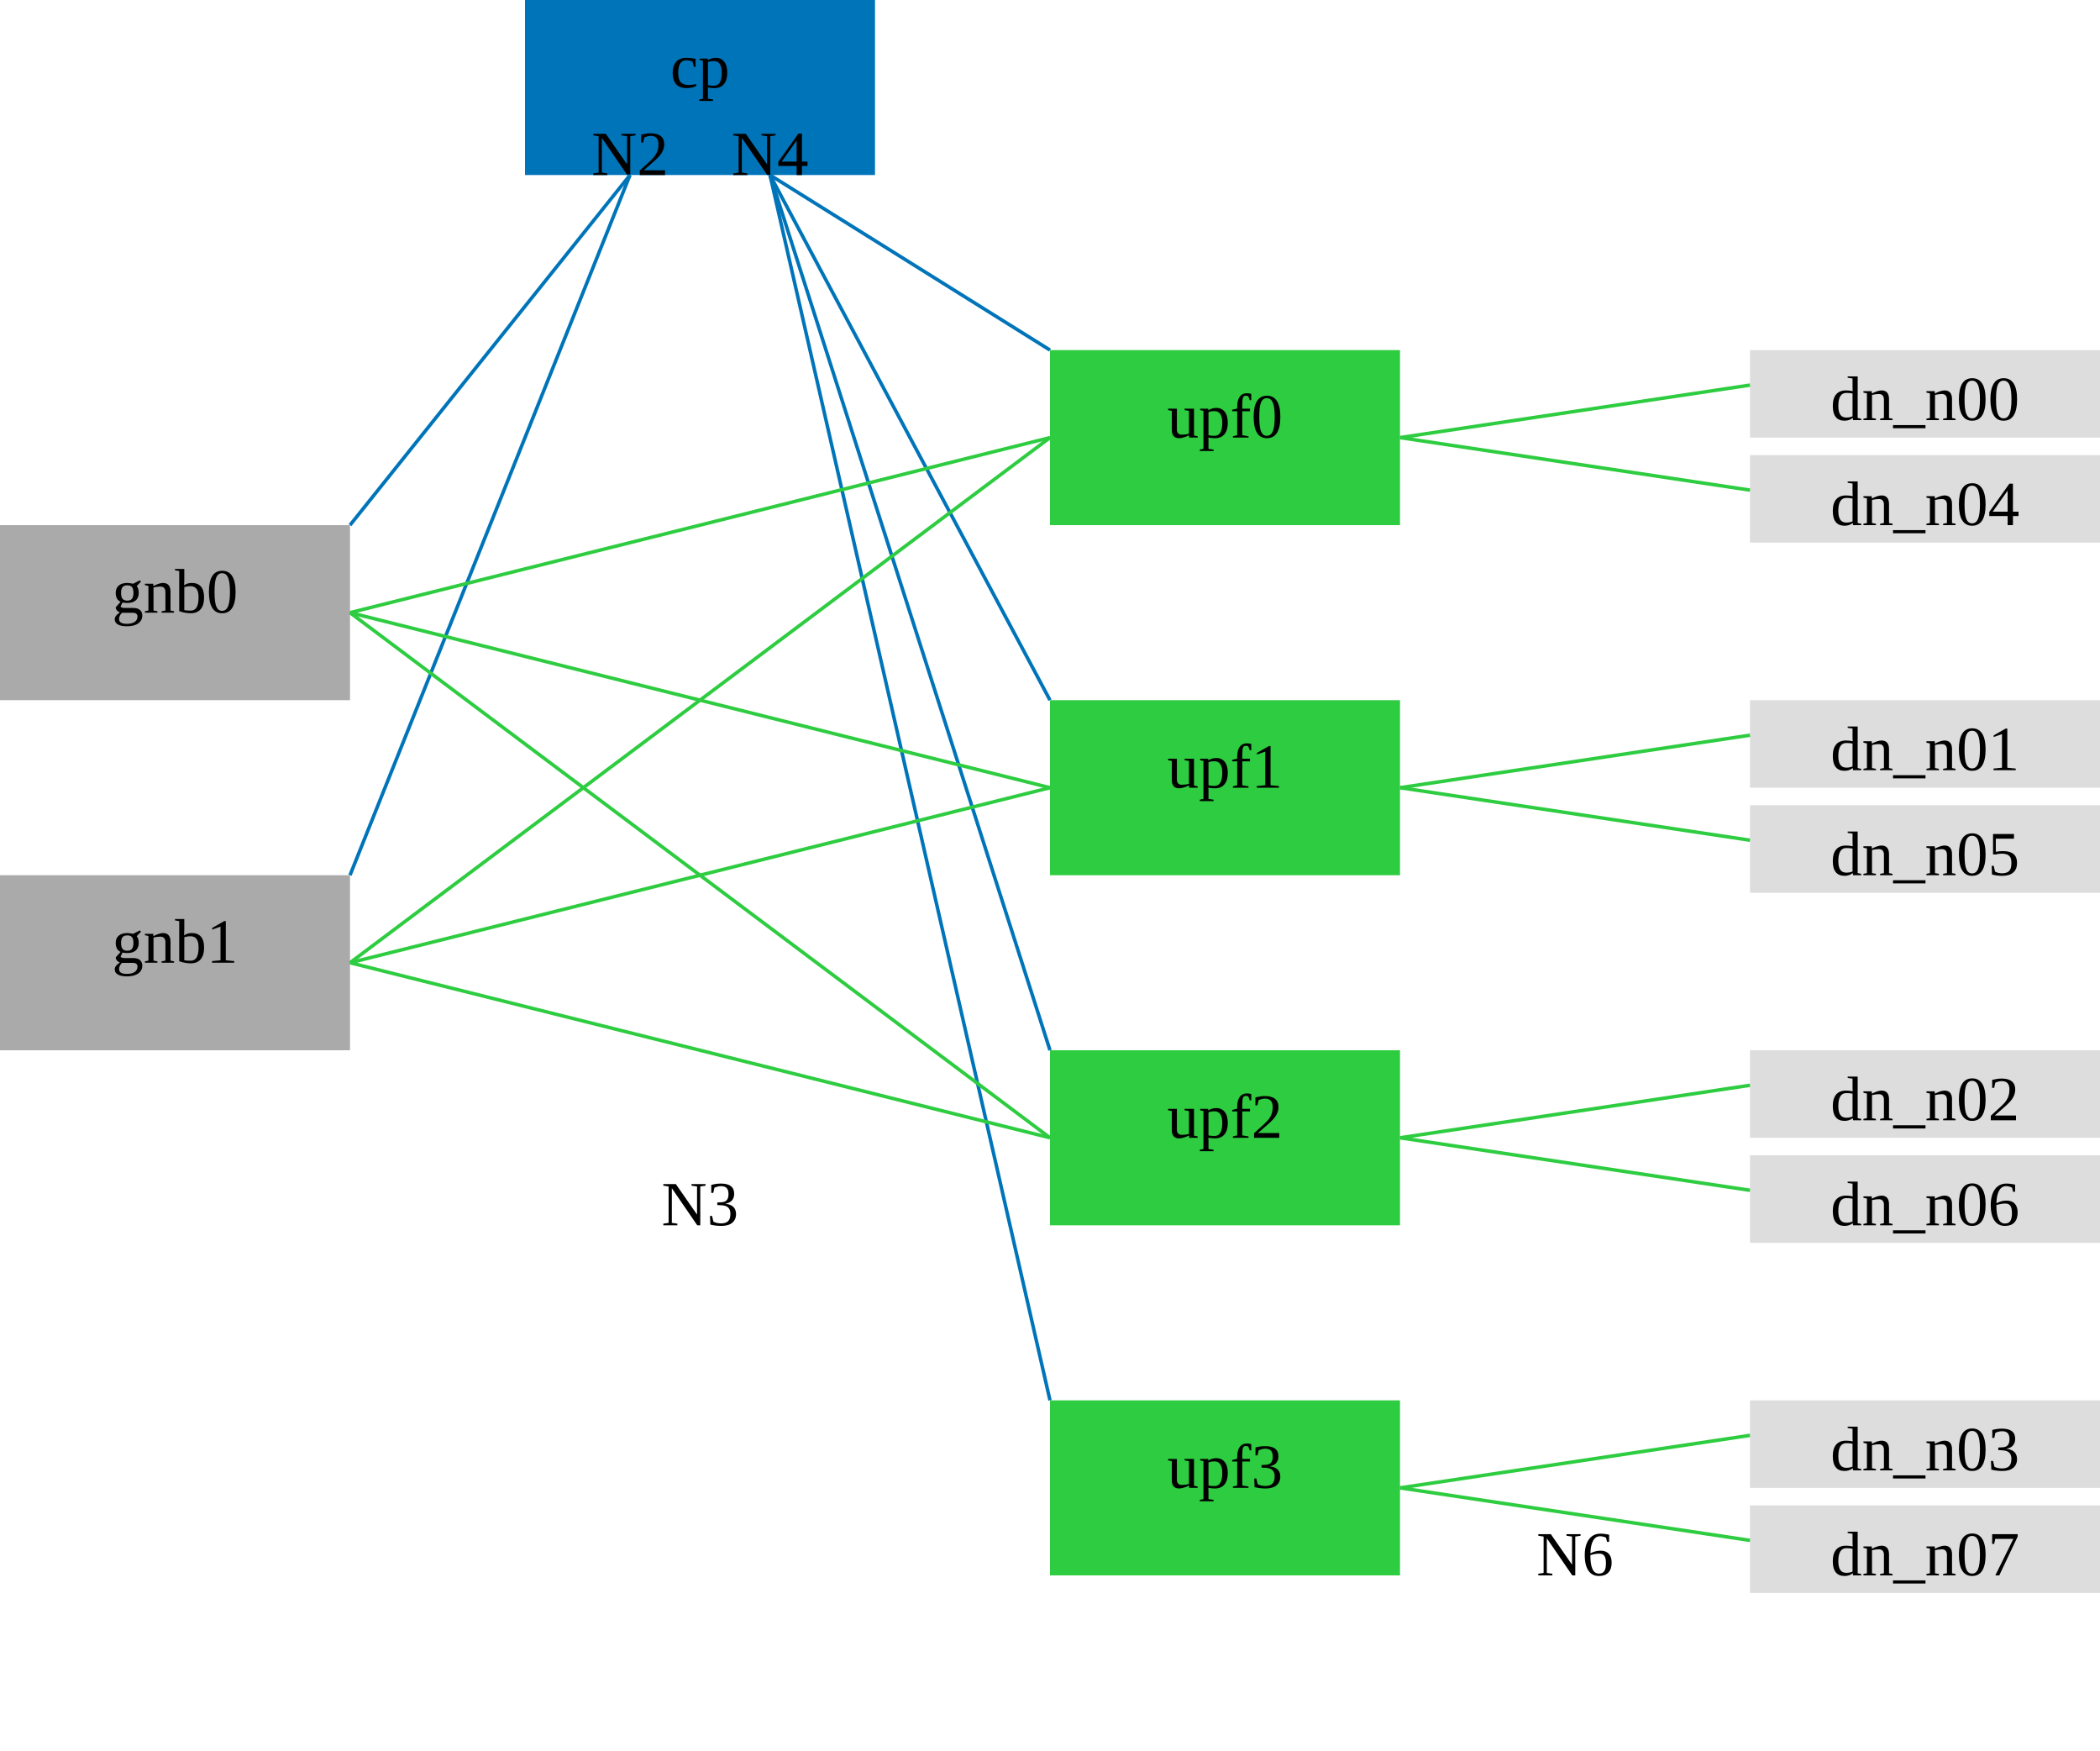
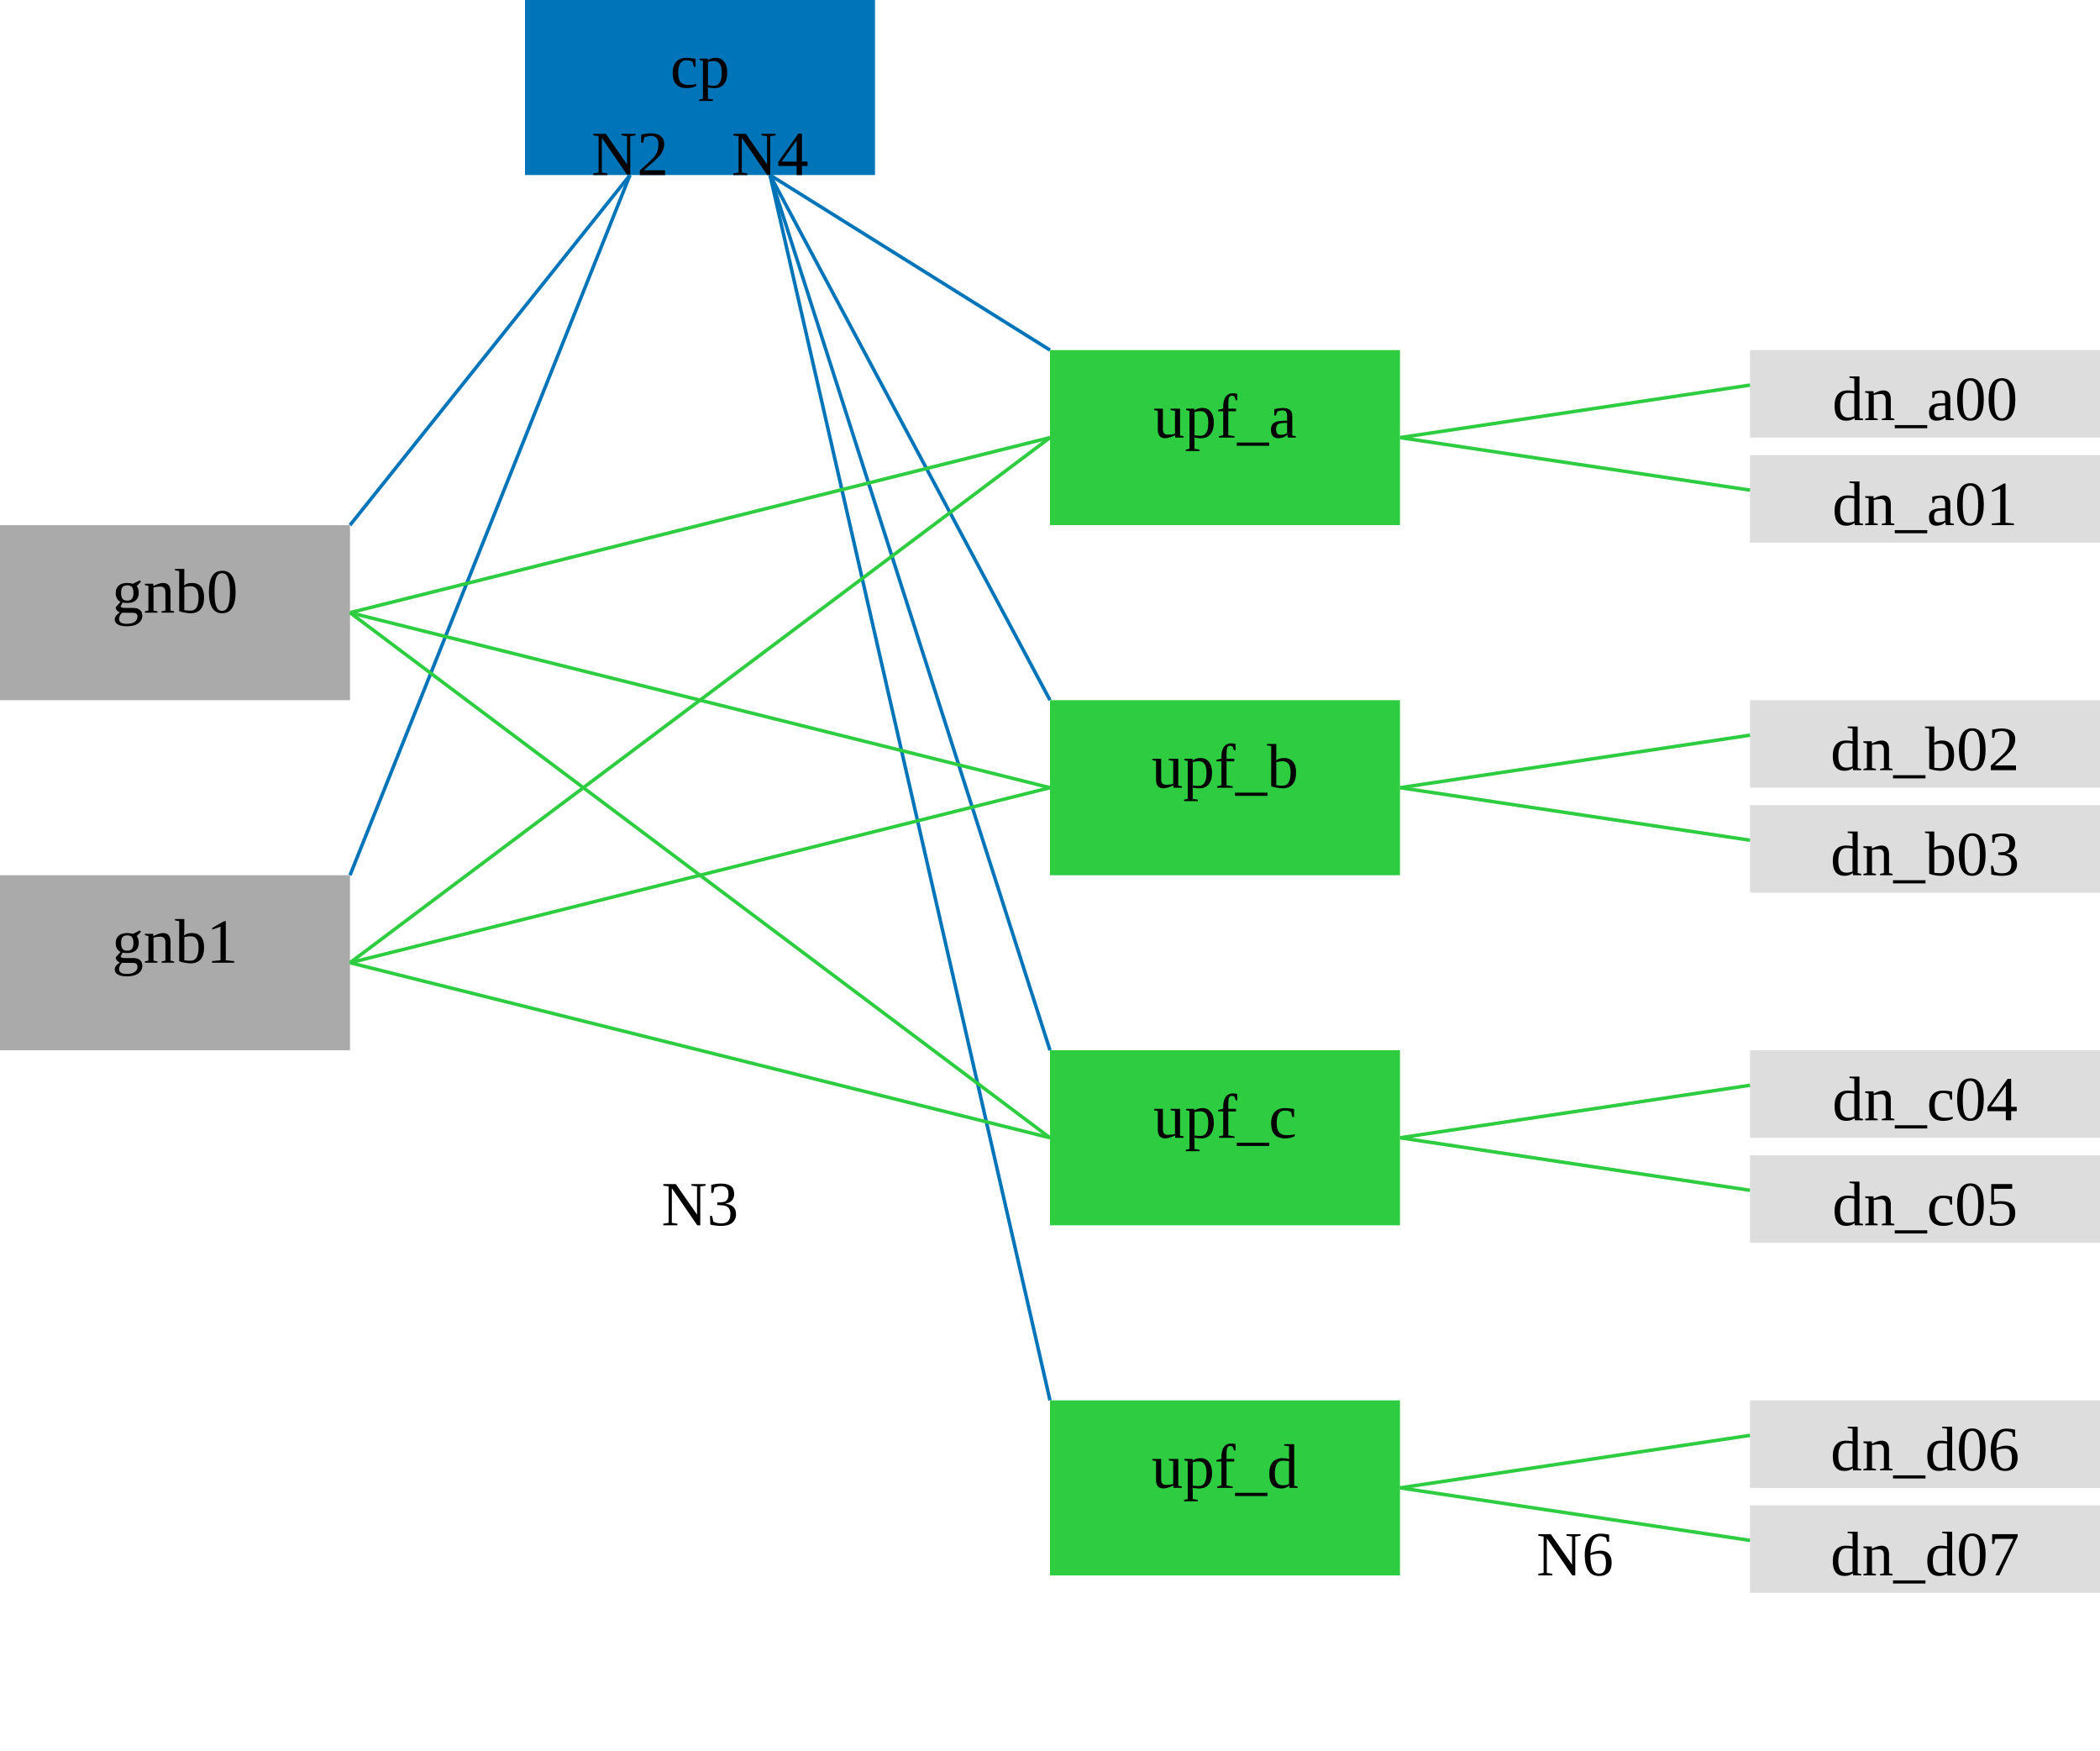
<svg xmlns="http://www.w3.org/2000/svg" width="600" height="500" style="background:#ffffff;">
  <g transform="translate(150 0)">
    <rect width="100" height="50" fill="#0074b9" />
    <text x="50" y="25" text-anchor="middle" font-size="18">cp</text>
  </g>
  <g transform="translate(0 150)">
    <rect width="100" height="50" fill="#aaaaaa" />
    <text x="50" y="25" text-anchor="middle" font-size="18">gnb0</text>
  </g>
  <g transform="translate(0 250)">
    <rect width="100" height="50" fill="#aaaaaa" />
    <text x="50" y="25" text-anchor="middle" font-size="18">gnb1</text>
  </g>
  <g transform="translate(300 100)">
    <rect width="100" height="50" fill="#2ecc40" />
-     <text x="50" y="25" text-anchor="middle" font-size="18">upf0</text>
+     <text x="50" y="25" text-anchor="middle" font-size="18">upf_a</text>
  </g>
  <g transform="translate(300 200)">
    <rect width="100" height="50" fill="#2ecc40" />
-     <text x="50" y="25" text-anchor="middle" font-size="18">upf1</text>
+     <text x="50" y="25" text-anchor="middle" font-size="18">upf_b</text>
  </g>
  <g transform="translate(300 300)">
    <rect width="100" height="50" fill="#2ecc40" />
-     <text x="50" y="25" text-anchor="middle" font-size="18">upf2</text>
+     <text x="50" y="25" text-anchor="middle" font-size="18">upf_c</text>
  </g>
  <g transform="translate(300 400)">
    <rect width="100" height="50" fill="#2ecc40" />
-     <text x="50" y="25" text-anchor="middle" font-size="18">upf3</text>
+     <text x="50" y="25" text-anchor="middle" font-size="18">upf_d</text>
  </g>
  <g transform="translate(500 100)">
    <rect width="100" height="25" fill="#dddddd" />
-     <text x="50" y="20" text-anchor="middle" font-size="18">dn_n00</text>
+     <text x="50" y="20" text-anchor="middle" font-size="18">dn_a00</text>
  </g>
  <g transform="translate(500 130)">
    <rect width="100" height="25" fill="#dddddd" />
-     <text x="50" y="20" text-anchor="middle" font-size="18">dn_n04</text>
+     <text x="50" y="20" text-anchor="middle" font-size="18">dn_a01</text>
  </g>
  <g transform="translate(500 200)">
    <rect width="100" height="25" fill="#dddddd" />
-     <text x="50" y="20" text-anchor="middle" font-size="18">dn_n01</text>
+     <text x="50" y="20" text-anchor="middle" font-size="18">dn_b02</text>
  </g>
  <g transform="translate(500 230)">
    <rect width="100" height="25" fill="#dddddd" />
-     <text x="50" y="20" text-anchor="middle" font-size="18">dn_n05</text>
+     <text x="50" y="20" text-anchor="middle" font-size="18">dn_b03</text>
  </g>
  <g transform="translate(500 300)">
    <rect width="100" height="25" fill="#dddddd" />
-     <text x="50" y="20" text-anchor="middle" font-size="18">dn_n02</text>
+     <text x="50" y="20" text-anchor="middle" font-size="18">dn_c04</text>
  </g>
  <g transform="translate(500 330)">
    <rect width="100" height="25" fill="#dddddd" />
-     <text x="50" y="20" text-anchor="middle" font-size="18">dn_n06</text>
+     <text x="50" y="20" text-anchor="middle" font-size="18">dn_c05</text>
  </g>
  <g transform="translate(500 400)">
    <rect width="100" height="25" fill="#dddddd" />
-     <text x="50" y="20" text-anchor="middle" font-size="18">dn_n03</text>
+     <text x="50" y="20" text-anchor="middle" font-size="18">dn_d06</text>
  </g>
  <g transform="translate(500 430)">
    <rect width="100" height="25" fill="#dddddd" />
-     <text x="50" y="20" text-anchor="middle" font-size="18">dn_n07</text>
+     <text x="50" y="20" text-anchor="middle" font-size="18">dn_d07</text>
  </g>
  <text x="180" y="50" text-anchor="middle" font-size="18">N2</text>
  <line x1="180" y1="50" x2="100" y2="150" stroke="#0074b9" />
  <line x1="180" y1="50" x2="100" y2="250" stroke="#0074b9" />
  <text x="220" y="50" text-anchor="middle" font-size="18">N4</text>
  <line x1="220" y1="50" x2="300" y2="100" stroke="#0074b9" />
  <line x1="220" y1="50" x2="300" y2="200" stroke="#0074b9" />
  <line x1="220" y1="50" x2="300" y2="300" stroke="#0074b9" />
  <line x1="220" y1="50" x2="300" y2="400" stroke="#0074b9" />
  <text x="200" y="350" text-anchor="middle" font-size="18">N3</text>
  <line x1="100" y1="175" x2="300" y2="125" stroke="#2ecc40" />
  <line x1="100" y1="175" x2="300" y2="225" stroke="#2ecc40" />
  <line x1="100" y1="175" x2="300" y2="325" stroke="#2ecc40" />
  <line x1="100" y1="275" x2="300" y2="125" stroke="#2ecc40" />
  <line x1="100" y1="275" x2="300" y2="225" stroke="#2ecc40" />
  <line x1="100" y1="275" x2="300" y2="325" stroke="#2ecc40" />
  <text x="450" y="450" text-anchor="middle" font-size="18">N6</text>
  <line x1="400" y1="125" x2="500" y2="110" stroke="#2ecc40" />
  <line x1="400" y1="125" x2="500" y2="140" stroke="#2ecc40" />
  <line x1="400" y1="225" x2="500" y2="210" stroke="#2ecc40" />
  <line x1="400" y1="225" x2="500" y2="240" stroke="#2ecc40" />
  <line x1="400" y1="325" x2="500" y2="310" stroke="#2ecc40" />
  <line x1="400" y1="325" x2="500" y2="340" stroke="#2ecc40" />
  <line x1="400" y1="425" x2="500" y2="410" stroke="#2ecc40" />
  <line x1="400" y1="425" x2="500" y2="440" stroke="#2ecc40" />
</svg>
